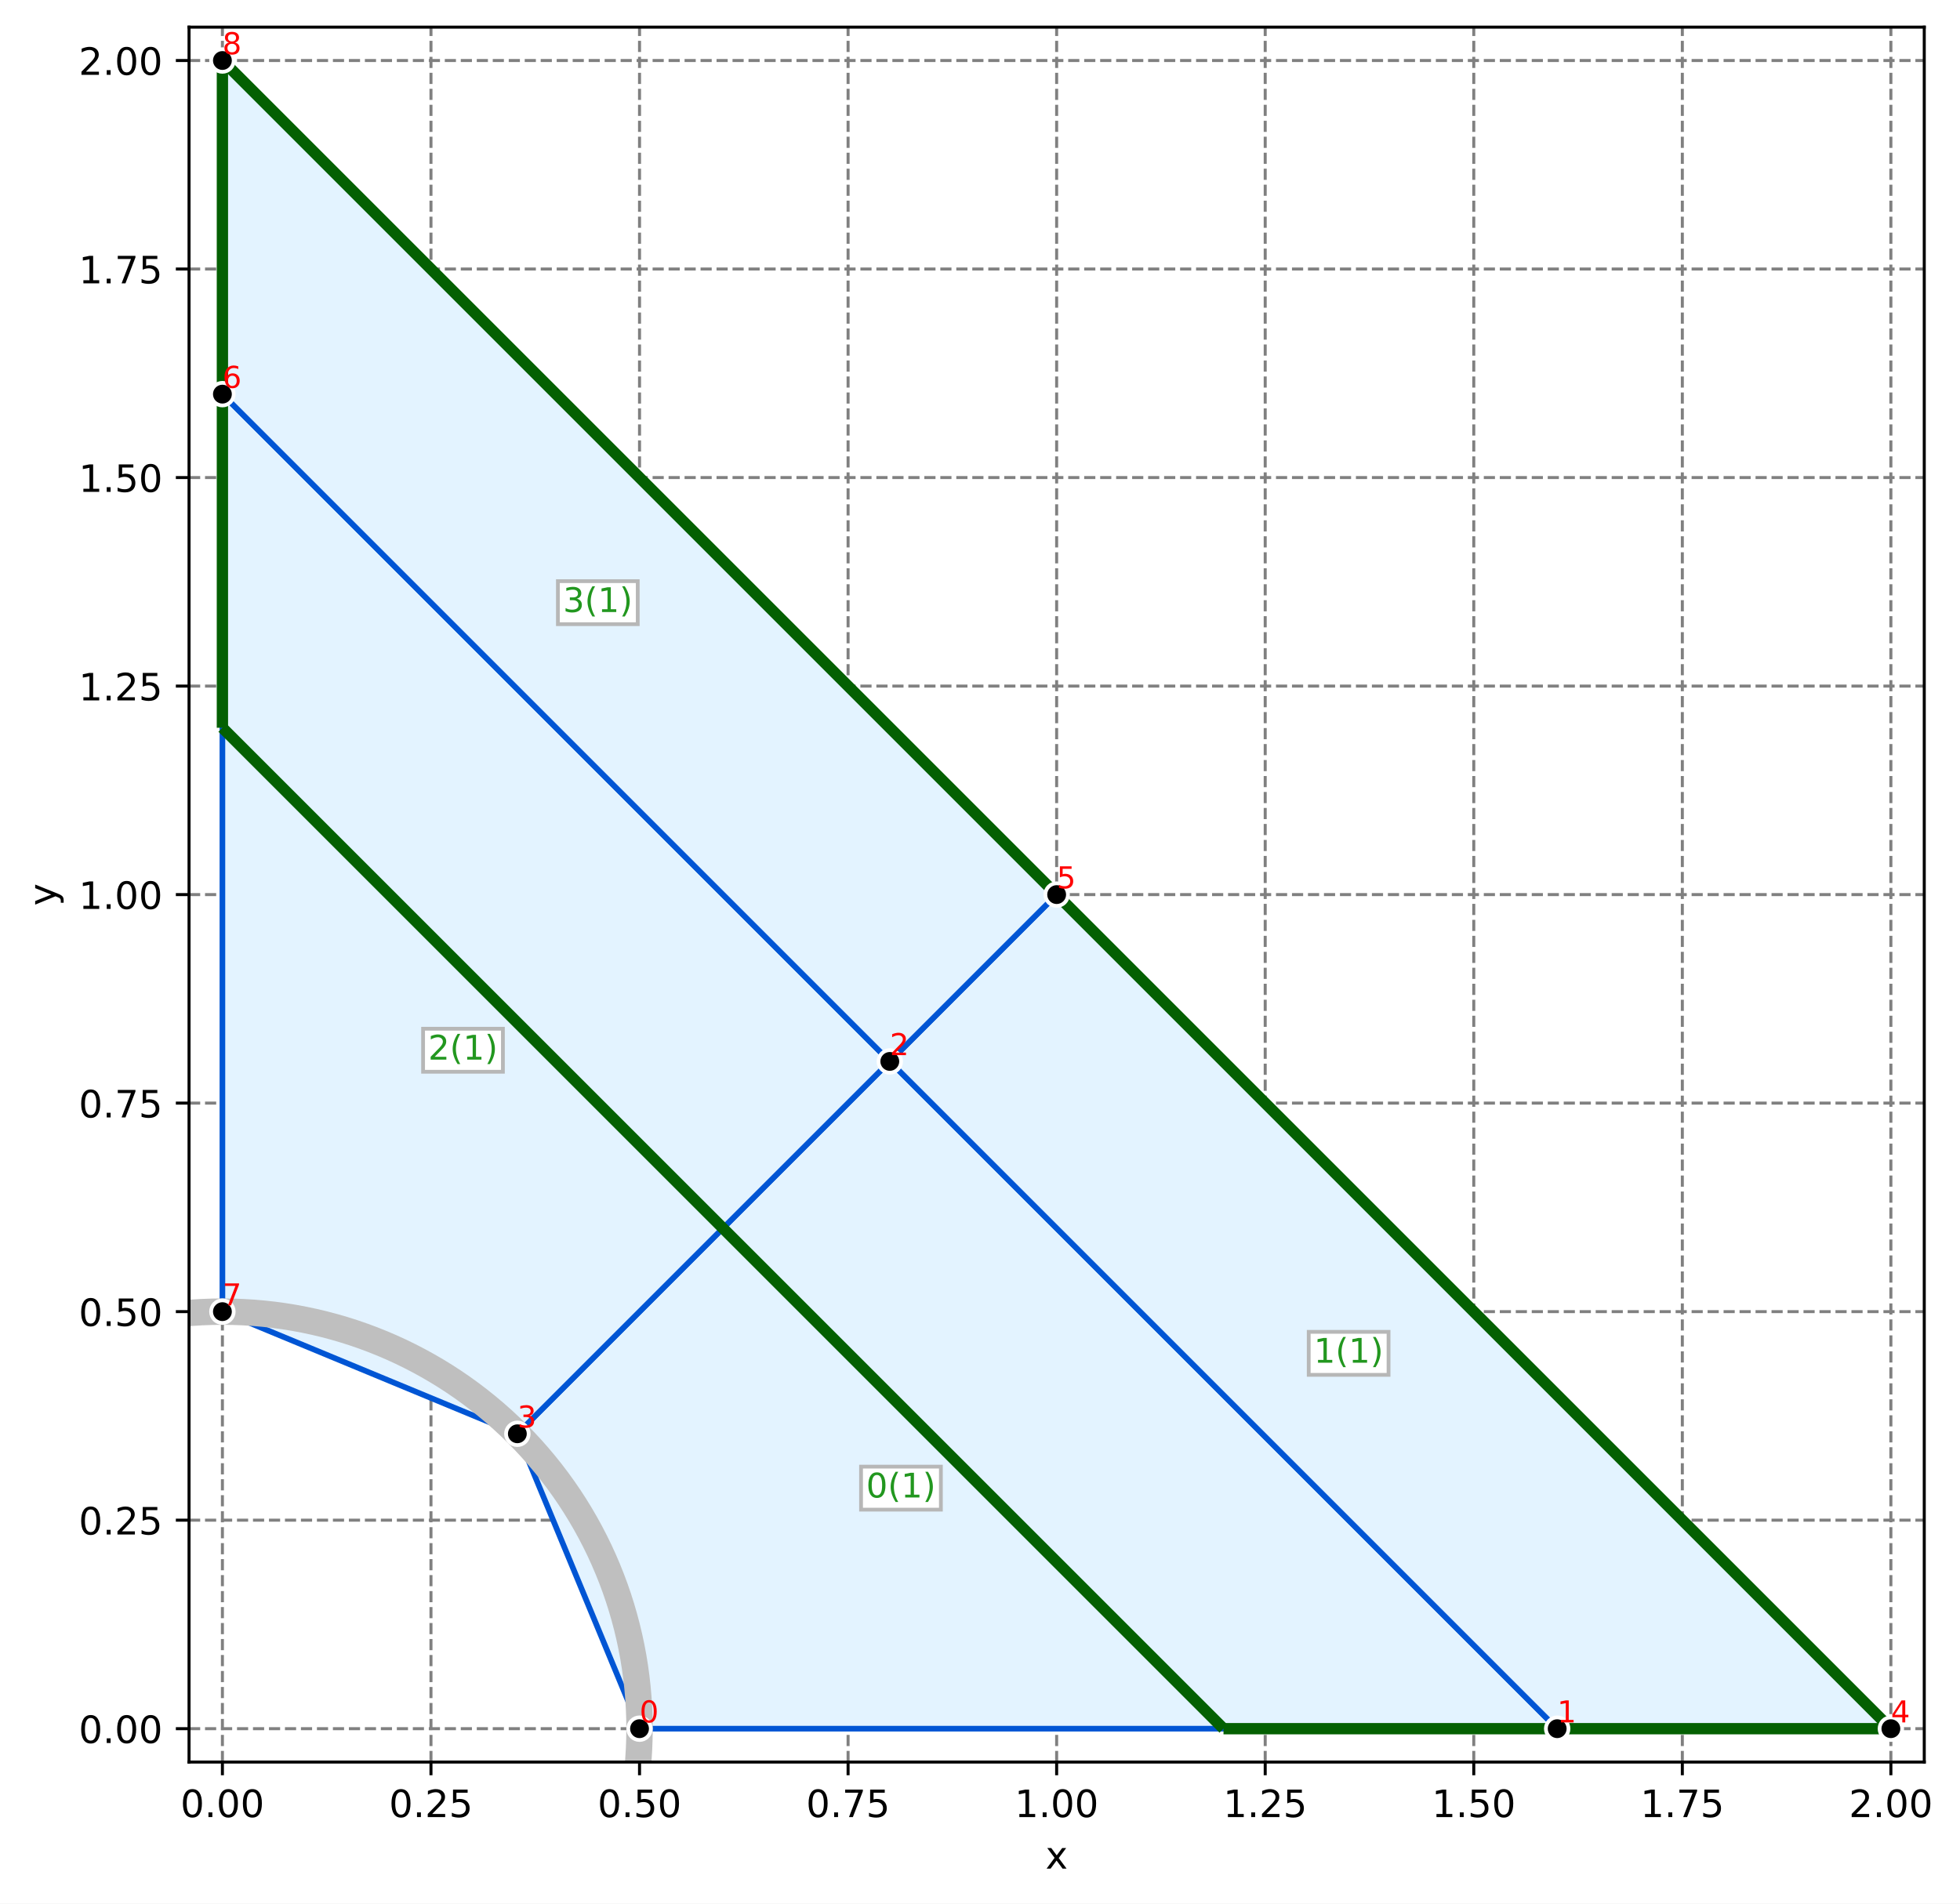
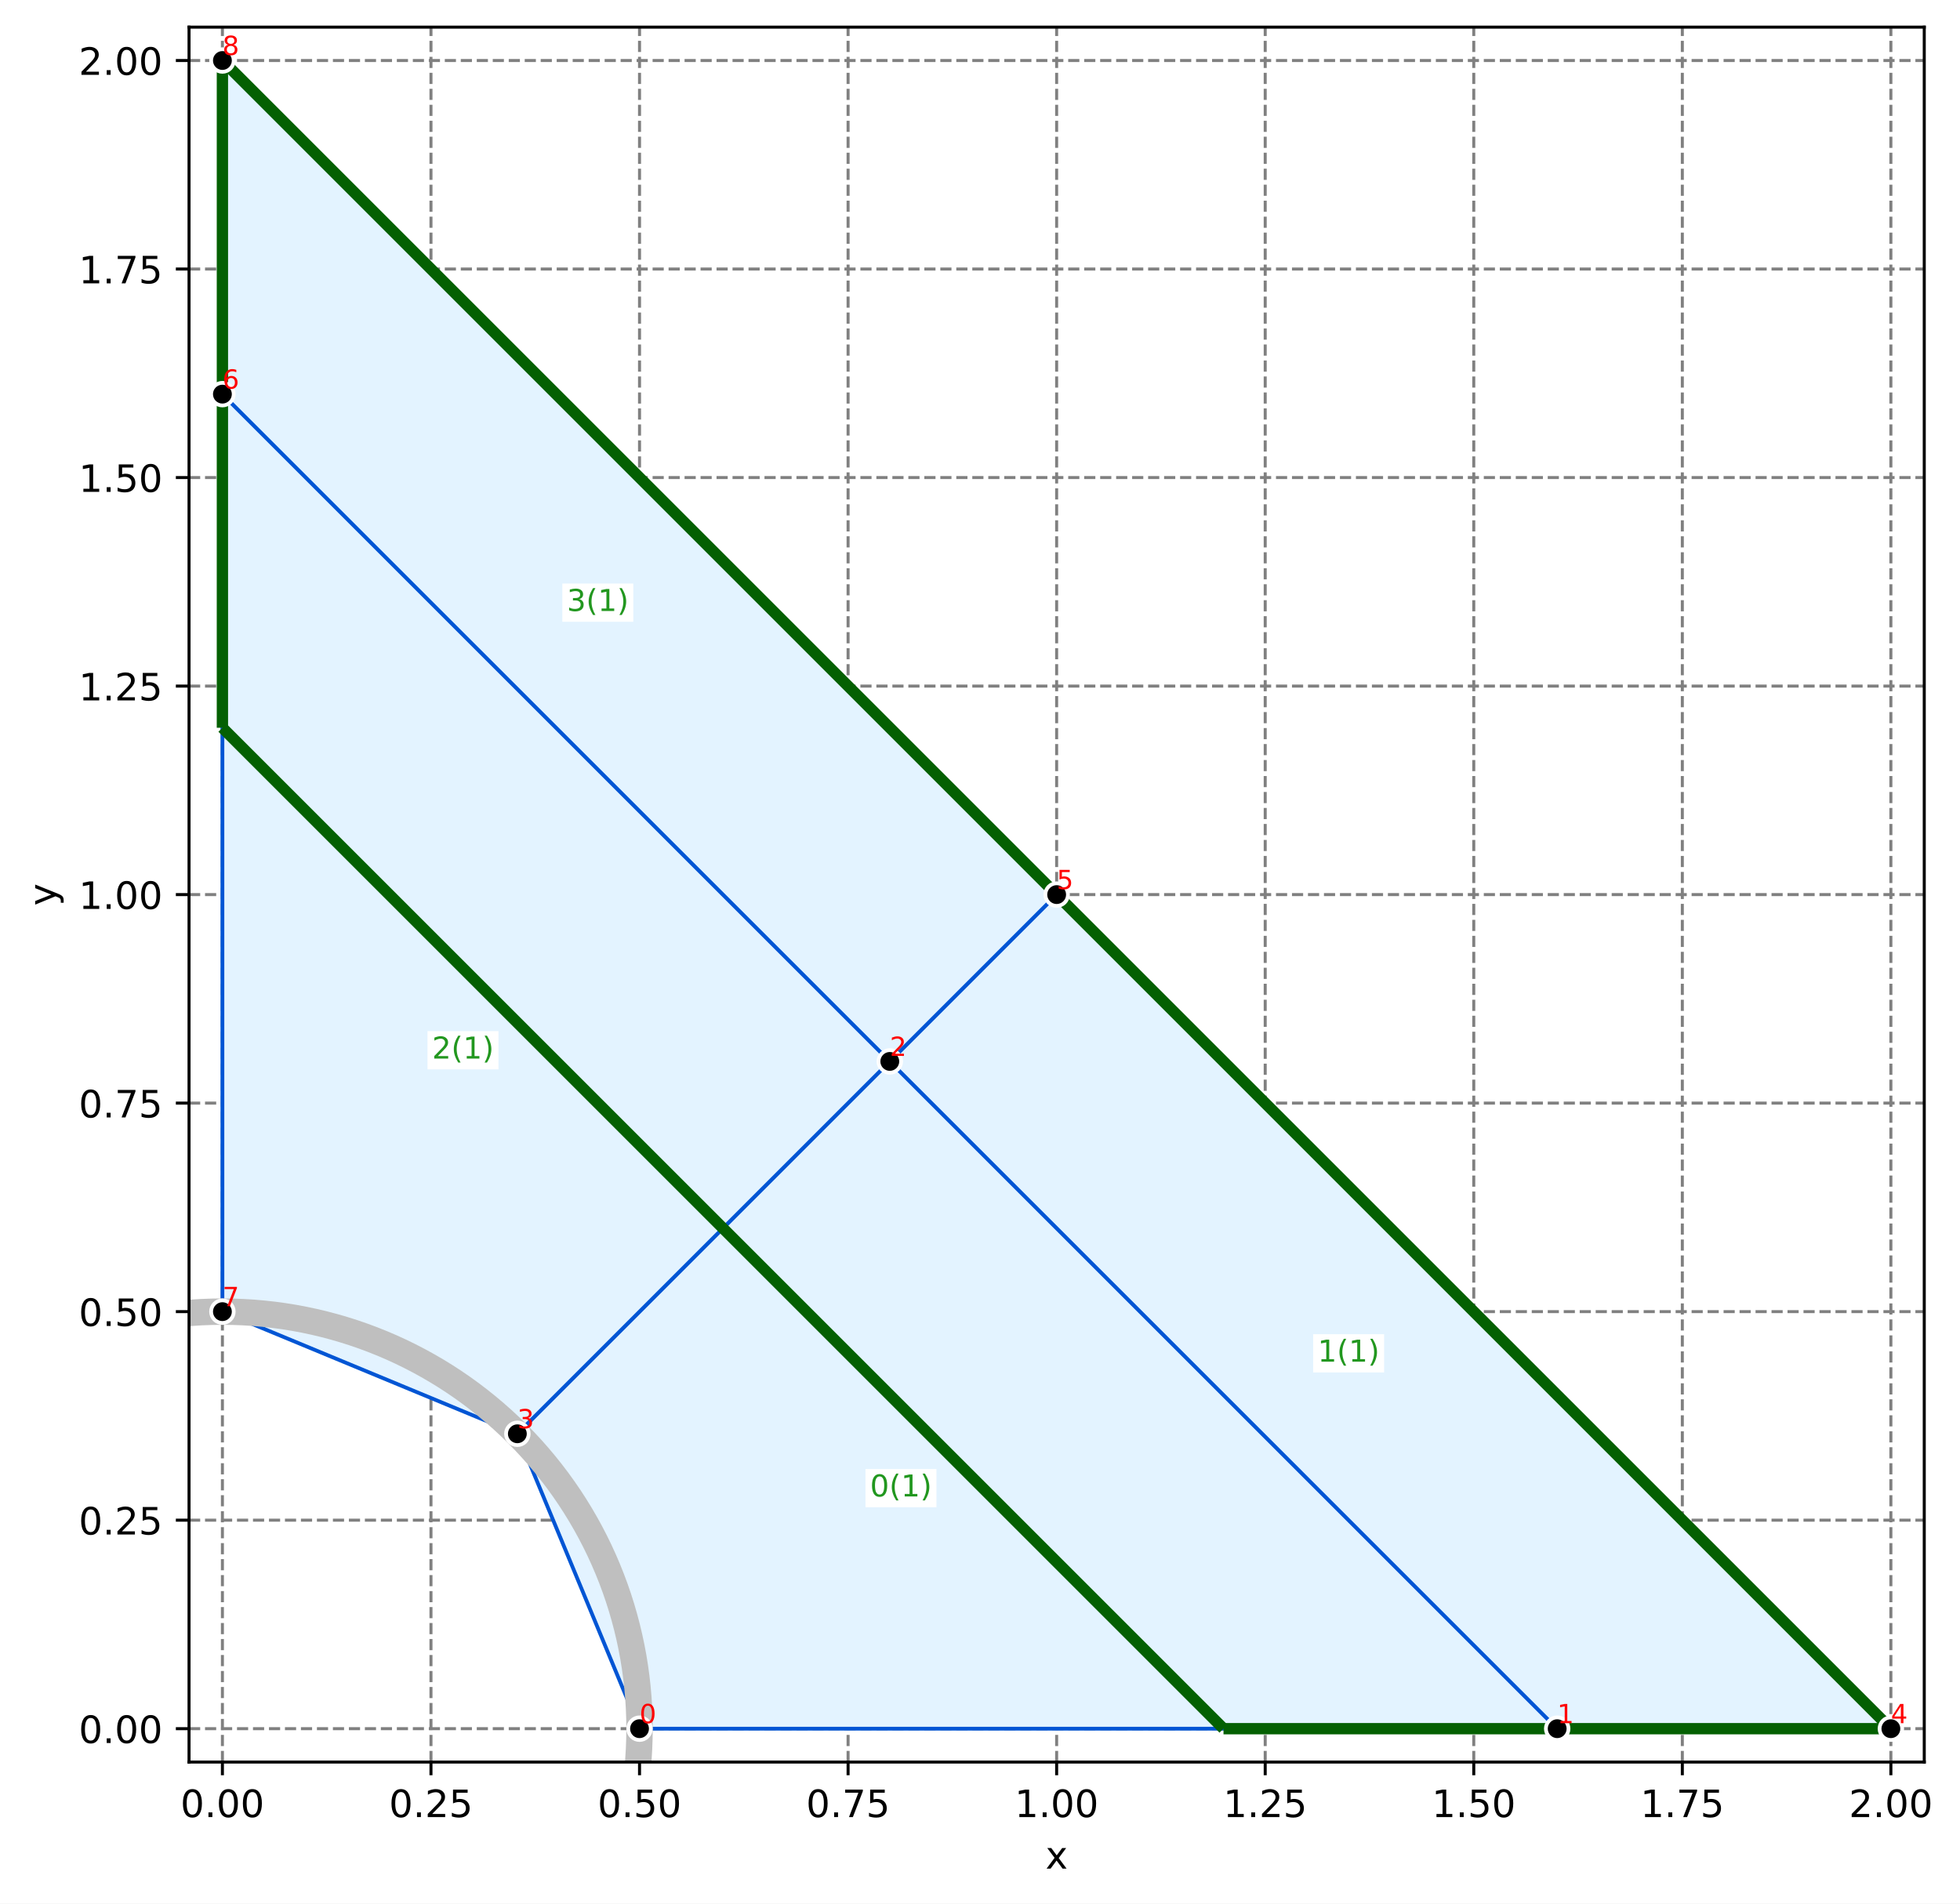
<svg xmlns="http://www.w3.org/2000/svg" xmlns:xlink="http://www.w3.org/1999/xlink" width="519.899pt" height="505.03pt" viewBox="0 0 519.899 505.03" version="1.1">
  <defs>
    <style type="text/css">*{stroke-linejoin: round; stroke-linecap: butt}</style>
  </defs>
  <g id="figure_1">
    <g id="patch_1">
      <path d="M 0 505.03  L 519.899 505.03  L 519.899 0  L 0 0  z " style="fill: #ffffff" />
    </g>
    <g id="axes_1">
      <g id="patch_2">
        <path d="M 50.144 467.474  L 510.418 467.474  L 510.418 7.2  L 50.144 7.2  z " style="fill: #ffffff" />
      </g>
      <g id="matplotlib.axis_1">
        <g id="xtick_1">
          <g id="line2d_1">
-             <path d="M 58.995 467.474  L 58.995 7.2  " clip-path="url(#p8675398460)" style="fill: none; stroke-dasharray: 2.96,1.28; stroke-dashoffset: 0; stroke: #808080; stroke-width: 0.8" />
+             <path d="M 58.995 467.474  L 58.995 7.2  " clip-path="url(#pafd94690e0)" style="fill: none; stroke-dasharray: 2.96,1.28; stroke-dashoffset: 0; stroke: #808080; stroke-width: 0.8" />
          </g>
          <g id="line2d_2">
            <defs>
-               <path id="ma8007a7fa7" d="M 0 0  L 0 3.5  " style="stroke: #000000; stroke-width: 0.8" />
+               <path id="m499b7b0773" d="M 0 0  L 0 3.5  " style="stroke: #000000; stroke-width: 0.8" />
            </defs>
            <g>
-               <use xlink:href="#ma8007a7fa7" x="58.995" y="467.474" style="stroke: #000000; stroke-width: 0.8" />
+               <use xlink:href="#m499b7b0773" x="58.995" y="467.474" style="stroke: #000000; stroke-width: 0.8" />
            </g>
          </g>
          <g id="text_1">
-             <g transform="translate(47.86236 482.0724)scale(0.1 -0.1)">
+             <g transform="translate(47.86236 482.0724) scale(0.1 -0.1)">
              <defs>
                <path id="DejaVuSans-30" d="M 2034 4250  Q 1547 4250 1301 3770  Q 1056 3291 1056 2328  Q 1056 1369 1301 889  Q 1547 409 2034 409  Q 2525 409 2770 889  Q 3016 1369 3016 2328  Q 3016 3291 2770 3770  Q 2525 4250 2034 4250  z M 2034 4750  Q 2819 4750 3233 4129  Q 3647 3509 3647 2328  Q 3647 1150 3233 529  Q 2819 -91 2034 -91  Q 1250 -91 836 529  Q 422 1150 422 2328  Q 422 3509 836 4129  Q 1250 4750 2034 4750  z " transform="scale(0.015625)" />
                <path id="DejaVuSans-2e" d="M 684 794  L 1344 794  L 1344 0  L 684 0  L 684 794  z " transform="scale(0.015625)" />
              </defs>
              <use xlink:href="#DejaVuSans-30" />
              <use xlink:href="#DejaVuSans-2e" x="63.623" />
              <use xlink:href="#DejaVuSans-30" x="95.41" />
              <use xlink:href="#DejaVuSans-30" x="159.033" />
            </g>
          </g>
        </g>
        <g id="xtick_2">
          <g id="line2d_3">
-             <path d="M 114.317 467.474  L 114.317 7.2  " clip-path="url(#p8675398460)" style="fill: none; stroke-dasharray: 2.96,1.28; stroke-dashoffset: 0; stroke: #808080; stroke-width: 0.8" />
+             <path d="M 114.317 467.474  L 114.317 7.2  " clip-path="url(#pafd94690e0)" style="fill: none; stroke-dasharray: 2.96,1.28; stroke-dashoffset: 0; stroke: #808080; stroke-width: 0.8" />
          </g>
          <g id="line2d_4">
            <g>
-               <use xlink:href="#ma8007a7fa7" x="114.317" y="467.474" style="stroke: #000000; stroke-width: 0.8" />
+               <use xlink:href="#m499b7b0773" x="114.317" y="467.474" style="stroke: #000000; stroke-width: 0.8" />
            </g>
          </g>
          <g id="text_2">
-             <g transform="translate(103.1838 482.0724)scale(0.1 -0.1)">
+             <g transform="translate(103.1838 482.0724) scale(0.1 -0.1)">
              <defs>
                <path id="DejaVuSans-32" d="M 1228 531  L 3431 531  L 3431 0  L 469 0  L 469 531  Q 828 903 1448 1529  Q 2069 2156 2228 2338  Q 2531 2678 2651 2914  Q 2772 3150 2772 3378  Q 2772 3750 2511 3984  Q 2250 4219 1831 4219  Q 1534 4219 1204 4116  Q 875 4013 500 3803  L 500 4441  Q 881 4594 1212 4672  Q 1544 4750 1819 4750  Q 2544 4750 2975 4387  Q 3406 4025 3406 3419  Q 3406 3131 3298 2873  Q 3191 2616 2906 2266  Q 2828 2175 2409 1742  Q 1991 1309 1228 531  z " transform="scale(0.015625)" />
                <path id="DejaVuSans-35" d="M 691 4666  L 3169 4666  L 3169 4134  L 1269 4134  L 1269 2991  Q 1406 3038 1543 3061  Q 1681 3084 1819 3084  Q 2600 3084 3056 2656  Q 3513 2228 3513 1497  Q 3513 744 3044 326  Q 2575 -91 1722 -91  Q 1428 -91 1123 -41  Q 819 9 494 109  L 494 744  Q 775 591 1075 516  Q 1375 441 1709 441  Q 2250 441 2565 725  Q 2881 1009 2881 1497  Q 2881 1984 2565 2268  Q 2250 2553 1709 2553  Q 1456 2553 1204 2497  Q 953 2441 691 2322  L 691 4666  z " transform="scale(0.015625)" />
              </defs>
              <use xlink:href="#DejaVuSans-30" />
              <use xlink:href="#DejaVuSans-2e" x="63.623" />
              <use xlink:href="#DejaVuSans-32" x="95.41" />
              <use xlink:href="#DejaVuSans-35" x="159.033" />
            </g>
          </g>
        </g>
        <g id="xtick_3">
          <g id="line2d_5">
-             <path d="M 169.638 467.474  L 169.638 7.2  " clip-path="url(#p8675398460)" style="fill: none; stroke-dasharray: 2.96,1.28; stroke-dashoffset: 0; stroke: #808080; stroke-width: 0.8" />
+             <path d="M 169.638 467.474  L 169.638 7.2  " clip-path="url(#pafd94690e0)" style="fill: none; stroke-dasharray: 2.96,1.28; stroke-dashoffset: 0; stroke: #808080; stroke-width: 0.8" />
          </g>
          <g id="line2d_6">
            <g>
-               <use xlink:href="#ma8007a7fa7" x="169.638" y="467.474" style="stroke: #000000; stroke-width: 0.8" />
+               <use xlink:href="#m499b7b0773" x="169.638" y="467.474" style="stroke: #000000; stroke-width: 0.8" />
            </g>
          </g>
          <g id="text_3">
-             <g transform="translate(158.5051 482.0724)scale(0.1 -0.1)">
+             <g transform="translate(158.5051 482.0724) scale(0.1 -0.1)">
              <use xlink:href="#DejaVuSans-30" />
              <use xlink:href="#DejaVuSans-2e" x="63.623" />
              <use xlink:href="#DejaVuSans-35" x="95.41" />
              <use xlink:href="#DejaVuSans-30" x="159.033" />
            </g>
          </g>
        </g>
        <g id="xtick_4">
          <g id="line2d_7">
-             <path d="M 224.959 467.474  L 224.959 7.2  " clip-path="url(#p8675398460)" style="fill: none; stroke-dasharray: 2.96,1.28; stroke-dashoffset: 0; stroke: #808080; stroke-width: 0.8" />
+             <path d="M 224.959 467.474  L 224.959 7.2  " clip-path="url(#pafd94690e0)" style="fill: none; stroke-dasharray: 2.96,1.28; stroke-dashoffset: 0; stroke: #808080; stroke-width: 0.8" />
          </g>
          <g id="line2d_8">
            <g>
-               <use xlink:href="#ma8007a7fa7" x="224.959" y="467.474" style="stroke: #000000; stroke-width: 0.8" />
+               <use xlink:href="#m499b7b0773" x="224.959" y="467.474" style="stroke: #000000; stroke-width: 0.8" />
            </g>
          </g>
          <g id="text_4">
-             <g transform="translate(213.8265 482.0724)scale(0.1 -0.1)">
+             <g transform="translate(213.8265 482.0724) scale(0.1 -0.1)">
              <defs>
                <path id="DejaVuSans-37" d="M 525 4666  L 3525 4666  L 3525 4397  L 1831 0  L 1172 0  L 2766 4134  L 525 4134  L 525 4666  z " transform="scale(0.015625)" />
              </defs>
              <use xlink:href="#DejaVuSans-30" />
              <use xlink:href="#DejaVuSans-2e" x="63.623" />
              <use xlink:href="#DejaVuSans-37" x="95.41" />
              <use xlink:href="#DejaVuSans-35" x="159.033" />
            </g>
          </g>
        </g>
        <g id="xtick_5">
          <g id="line2d_9">
-             <path d="M 280.281 467.474  L 280.281 7.2  " clip-path="url(#p8675398460)" style="fill: none; stroke-dasharray: 2.96,1.28; stroke-dashoffset: 0; stroke: #808080; stroke-width: 0.8" />
+             <path d="M 280.281 467.474  L 280.281 7.2  " clip-path="url(#pafd94690e0)" style="fill: none; stroke-dasharray: 2.96,1.28; stroke-dashoffset: 0; stroke: #808080; stroke-width: 0.8" />
          </g>
          <g id="line2d_10">
            <g>
-               <use xlink:href="#ma8007a7fa7" x="280.281" y="467.474" style="stroke: #000000; stroke-width: 0.8" />
+               <use xlink:href="#m499b7b0773" x="280.281" y="467.474" style="stroke: #000000; stroke-width: 0.8" />
            </g>
          </g>
          <g id="text_5">
-             <g transform="translate(269.1479 482.0724)scale(0.1 -0.1)">
+             <g transform="translate(269.1479 482.0724) scale(0.1 -0.1)">
              <defs>
                <path id="DejaVuSans-31" d="M 794 531  L 1825 531  L 1825 4091  L 703 3866  L 703 4441  L 1819 4666  L 2450 4666  L 2450 531  L 3481 531  L 3481 0  L 794 0  L 794 531  z " transform="scale(0.015625)" />
              </defs>
              <use xlink:href="#DejaVuSans-31" />
              <use xlink:href="#DejaVuSans-2e" x="63.623" />
              <use xlink:href="#DejaVuSans-30" x="95.41" />
              <use xlink:href="#DejaVuSans-30" x="159.033" />
            </g>
          </g>
        </g>
        <g id="xtick_6">
          <g id="line2d_11">
-             <path d="M 335.602 467.474  L 335.602 7.2  " clip-path="url(#p8675398460)" style="fill: none; stroke-dasharray: 2.96,1.28; stroke-dashoffset: 0; stroke: #808080; stroke-width: 0.8" />
+             <path d="M 335.602 467.474  L 335.602 7.2  " clip-path="url(#pafd94690e0)" style="fill: none; stroke-dasharray: 2.96,1.28; stroke-dashoffset: 0; stroke: #808080; stroke-width: 0.8" />
          </g>
          <g id="line2d_12">
            <g>
-               <use xlink:href="#ma8007a7fa7" x="335.602" y="467.474" style="stroke: #000000; stroke-width: 0.8" />
+               <use xlink:href="#m499b7b0773" x="335.602" y="467.474" style="stroke: #000000; stroke-width: 0.8" />
            </g>
          </g>
          <g id="text_6">
-             <g transform="translate(324.4693 482.0724)scale(0.1 -0.1)">
+             <g transform="translate(324.4693 482.0724) scale(0.1 -0.1)">
              <use xlink:href="#DejaVuSans-31" />
              <use xlink:href="#DejaVuSans-2e" x="63.623" />
              <use xlink:href="#DejaVuSans-32" x="95.41" />
              <use xlink:href="#DejaVuSans-35" x="159.033" />
            </g>
          </g>
        </g>
        <g id="xtick_7">
          <g id="line2d_13">
-             <path d="M 390.924 467.474  L 390.924 7.2  " clip-path="url(#p8675398460)" style="fill: none; stroke-dasharray: 2.96,1.28; stroke-dashoffset: 0; stroke: #808080; stroke-width: 0.8" />
+             <path d="M 390.924 467.474  L 390.924 7.2  " clip-path="url(#pafd94690e0)" style="fill: none; stroke-dasharray: 2.96,1.28; stroke-dashoffset: 0; stroke: #808080; stroke-width: 0.8" />
          </g>
          <g id="line2d_14">
            <g>
-               <use xlink:href="#ma8007a7fa7" x="390.924" y="467.474" style="stroke: #000000; stroke-width: 0.8" />
+               <use xlink:href="#m499b7b0773" x="390.924" y="467.474" style="stroke: #000000; stroke-width: 0.8" />
            </g>
          </g>
          <g id="text_7">
-             <g transform="translate(379.7907 482.0724)scale(0.1 -0.1)">
+             <g transform="translate(379.7907 482.0724) scale(0.1 -0.1)">
              <use xlink:href="#DejaVuSans-31" />
              <use xlink:href="#DejaVuSans-2e" x="63.623" />
              <use xlink:href="#DejaVuSans-35" x="95.41" />
              <use xlink:href="#DejaVuSans-30" x="159.033" />
            </g>
          </g>
        </g>
        <g id="xtick_8">
          <g id="line2d_15">
-             <path d="M 446.245 467.474  L 446.245 7.2  " clip-path="url(#p8675398460)" style="fill: none; stroke-dasharray: 2.96,1.28; stroke-dashoffset: 0; stroke: #808080; stroke-width: 0.8" />
+             <path d="M 446.245 467.474  L 446.245 7.2  " clip-path="url(#pafd94690e0)" style="fill: none; stroke-dasharray: 2.96,1.28; stroke-dashoffset: 0; stroke: #808080; stroke-width: 0.8" />
          </g>
          <g id="line2d_16">
            <g>
-               <use xlink:href="#ma8007a7fa7" x="446.245" y="467.474" style="stroke: #000000; stroke-width: 0.8" />
+               <use xlink:href="#m499b7b0773" x="446.245" y="467.474" style="stroke: #000000; stroke-width: 0.8" />
            </g>
          </g>
          <g id="text_8">
-             <g transform="translate(435.1121 482.0724)scale(0.1 -0.1)">
+             <g transform="translate(435.1121 482.0724) scale(0.1 -0.1)">
              <use xlink:href="#DejaVuSans-31" />
              <use xlink:href="#DejaVuSans-2e" x="63.623" />
              <use xlink:href="#DejaVuSans-37" x="95.41" />
              <use xlink:href="#DejaVuSans-35" x="159.033" />
            </g>
          </g>
        </g>
        <g id="xtick_9">
          <g id="line2d_17">
-             <path d="M 501.566 467.474  L 501.566 7.2  " clip-path="url(#p8675398460)" style="fill: none; stroke-dasharray: 2.96,1.28; stroke-dashoffset: 0; stroke: #808080; stroke-width: 0.8" />
+             <path d="M 501.566 467.474  L 501.566 7.2  " clip-path="url(#pafd94690e0)" style="fill: none; stroke-dasharray: 2.96,1.28; stroke-dashoffset: 0; stroke: #808080; stroke-width: 0.8" />
          </g>
          <g id="line2d_18">
            <g>
-               <use xlink:href="#ma8007a7fa7" x="501.566" y="467.474" style="stroke: #000000; stroke-width: 0.8" />
+               <use xlink:href="#m499b7b0773" x="501.566" y="467.474" style="stroke: #000000; stroke-width: 0.8" />
            </g>
          </g>
          <g id="text_9">
-             <g transform="translate(490.4335 482.0724)scale(0.1 -0.1)">
+             <g transform="translate(490.4335 482.0724) scale(0.1 -0.1)">
              <use xlink:href="#DejaVuSans-32" />
              <use xlink:href="#DejaVuSans-2e" x="63.623" />
              <use xlink:href="#DejaVuSans-30" x="95.41" />
              <use xlink:href="#DejaVuSans-30" x="159.033" />
            </g>
          </g>
        </g>
        <g id="text_10">
-           <g transform="translate(277.3214 495.7505)scale(0.1 -0.1)">
+           <g transform="translate(277.3214 495.7505) scale(0.1 -0.1)">
            <defs>
              <path id="DejaVuSans-78" d="M 3513 3500  L 2247 1797  L 3578 0  L 2900 0  L 1881 1375  L 863 0  L 184 0  L 1544 1831  L 300 3500  L 978 3500  L 1906 2253  L 2834 3500  L 3513 3500  z " transform="scale(0.015625)" />
            </defs>
            <use xlink:href="#DejaVuSans-78" />
          </g>
        </g>
      </g>
      <g id="matplotlib.axis_2">
        <g id="ytick_1">
          <g id="line2d_19">
-             <path d="M 50.144 458.623  L 510.418 458.623  " clip-path="url(#p8675398460)" style="fill: none; stroke-dasharray: 2.96,1.28; stroke-dashoffset: 0; stroke: #808080; stroke-width: 0.8" />
+             <path d="M 50.144 458.623  L 510.418 458.623  " clip-path="url(#pafd94690e0)" style="fill: none; stroke-dasharray: 2.96,1.28; stroke-dashoffset: 0; stroke: #808080; stroke-width: 0.8" />
          </g>
          <g id="line2d_20">
            <defs>
-               <path id="m6c3ef6c41e" d="M 0 0  L -3.5 0  " style="stroke: #000000; stroke-width: 0.8" />
+               <path id="mfa7ff2a5e0" d="M 0 0  L -3.5 0  " style="stroke: #000000; stroke-width: 0.8" />
            </defs>
            <g>
-               <use xlink:href="#m6c3ef6c41e" x="50.144" y="458.623" style="stroke: #000000; stroke-width: 0.8" />
+               <use xlink:href="#mfa7ff2a5e0" x="50.144" y="458.623" style="stroke: #000000; stroke-width: 0.8" />
            </g>
          </g>
          <g id="text_11">
-             <g transform="translate(20.87813 462.4218)scale(0.1 -0.1)">
+             <g transform="translate(20.87813 462.4218) scale(0.1 -0.1)">
              <use xlink:href="#DejaVuSans-30" />
              <use xlink:href="#DejaVuSans-2e" x="63.623" />
              <use xlink:href="#DejaVuSans-30" x="95.41" />
              <use xlink:href="#DejaVuSans-30" x="159.033" />
            </g>
          </g>
        </g>
        <g id="ytick_2">
          <g id="line2d_21">
-             <path d="M 50.144 403.301  L 510.418 403.301  " clip-path="url(#p8675398460)" style="fill: none; stroke-dasharray: 2.96,1.28; stroke-dashoffset: 0; stroke: #808080; stroke-width: 0.8" />
+             <path d="M 50.144 403.301  L 510.418 403.301  " clip-path="url(#pafd94690e0)" style="fill: none; stroke-dasharray: 2.96,1.28; stroke-dashoffset: 0; stroke: #808080; stroke-width: 0.8" />
          </g>
          <g id="line2d_22">
            <g>
-               <use xlink:href="#m6c3ef6c41e" x="50.144" y="403.301" style="stroke: #000000; stroke-width: 0.8" />
+               <use xlink:href="#mfa7ff2a5e0" x="50.144" y="403.301" style="stroke: #000000; stroke-width: 0.8" />
            </g>
          </g>
          <g id="text_12">
-             <g transform="translate(20.87813 407.1004)scale(0.1 -0.1)">
+             <g transform="translate(20.87813 407.1004) scale(0.1 -0.1)">
              <use xlink:href="#DejaVuSans-30" />
              <use xlink:href="#DejaVuSans-2e" x="63.623" />
              <use xlink:href="#DejaVuSans-32" x="95.41" />
              <use xlink:href="#DejaVuSans-35" x="159.033" />
            </g>
          </g>
        </g>
        <g id="ytick_3">
          <g id="line2d_23">
-             <path d="M 50.144 347.98  L 510.418 347.98  " clip-path="url(#p8675398460)" style="fill: none; stroke-dasharray: 2.96,1.28; stroke-dashoffset: 0; stroke: #808080; stroke-width: 0.8" />
+             <path d="M 50.144 347.98  L 510.418 347.98  " clip-path="url(#pafd94690e0)" style="fill: none; stroke-dasharray: 2.96,1.28; stroke-dashoffset: 0; stroke: #808080; stroke-width: 0.8" />
          </g>
          <g id="line2d_24">
            <g>
-               <use xlink:href="#m6c3ef6c41e" x="50.144" y="347.98" style="stroke: #000000; stroke-width: 0.8" />
+               <use xlink:href="#mfa7ff2a5e0" x="50.144" y="347.98" style="stroke: #000000; stroke-width: 0.8" />
            </g>
          </g>
          <g id="text_13">
-             <g transform="translate(20.87813 351.779)scale(0.1 -0.1)">
+             <g transform="translate(20.87813 351.779) scale(0.1 -0.1)">
              <use xlink:href="#DejaVuSans-30" />
              <use xlink:href="#DejaVuSans-2e" x="63.623" />
              <use xlink:href="#DejaVuSans-35" x="95.41" />
              <use xlink:href="#DejaVuSans-30" x="159.033" />
            </g>
          </g>
        </g>
        <g id="ytick_4">
          <g id="line2d_25">
-             <path d="M 50.144 292.658  L 510.418 292.658  " clip-path="url(#p8675398460)" style="fill: none; stroke-dasharray: 2.96,1.28; stroke-dashoffset: 0; stroke: #808080; stroke-width: 0.8" />
+             <path d="M 50.144 292.658  L 510.418 292.658  " clip-path="url(#pafd94690e0)" style="fill: none; stroke-dasharray: 2.96,1.28; stroke-dashoffset: 0; stroke: #808080; stroke-width: 0.8" />
          </g>
          <g id="line2d_26">
            <g>
-               <use xlink:href="#m6c3ef6c41e" x="50.144" y="292.658" style="stroke: #000000; stroke-width: 0.8" />
+               <use xlink:href="#mfa7ff2a5e0" x="50.144" y="292.658" style="stroke: #000000; stroke-width: 0.8" />
            </g>
          </g>
          <g id="text_14">
-             <g transform="translate(20.87813 296.4576)scale(0.1 -0.1)">
+             <g transform="translate(20.87813 296.4576) scale(0.1 -0.1)">
              <use xlink:href="#DejaVuSans-30" />
              <use xlink:href="#DejaVuSans-2e" x="63.623" />
              <use xlink:href="#DejaVuSans-37" x="95.41" />
              <use xlink:href="#DejaVuSans-35" x="159.033" />
            </g>
          </g>
        </g>
        <g id="ytick_5">
          <g id="line2d_27">
-             <path d="M 50.144 237.337  L 510.418 237.337  " clip-path="url(#p8675398460)" style="fill: none; stroke-dasharray: 2.96,1.28; stroke-dashoffset: 0; stroke: #808080; stroke-width: 0.8" />
+             <path d="M 50.144 237.337  L 510.418 237.337  " clip-path="url(#pafd94690e0)" style="fill: none; stroke-dasharray: 2.96,1.28; stroke-dashoffset: 0; stroke: #808080; stroke-width: 0.8" />
          </g>
          <g id="line2d_28">
            <g>
-               <use xlink:href="#m6c3ef6c41e" x="50.144" y="237.337" style="stroke: #000000; stroke-width: 0.8" />
+               <use xlink:href="#mfa7ff2a5e0" x="50.144" y="237.337" style="stroke: #000000; stroke-width: 0.8" />
            </g>
          </g>
          <g id="text_15">
-             <g transform="translate(20.87813 241.1362)scale(0.1 -0.1)">
+             <g transform="translate(20.87813 241.1362) scale(0.1 -0.1)">
              <use xlink:href="#DejaVuSans-31" />
              <use xlink:href="#DejaVuSans-2e" x="63.623" />
              <use xlink:href="#DejaVuSans-30" x="95.41" />
              <use xlink:href="#DejaVuSans-30" x="159.033" />
            </g>
          </g>
        </g>
        <g id="ytick_6">
          <g id="line2d_29">
-             <path d="M 50.144 182.016  L 510.418 182.016  " clip-path="url(#p8675398460)" style="fill: none; stroke-dasharray: 2.96,1.28; stroke-dashoffset: 0; stroke: #808080; stroke-width: 0.8" />
+             <path d="M 50.144 182.016  L 510.418 182.016  " clip-path="url(#pafd94690e0)" style="fill: none; stroke-dasharray: 2.96,1.28; stroke-dashoffset: 0; stroke: #808080; stroke-width: 0.8" />
          </g>
          <g id="line2d_30">
            <g>
-               <use xlink:href="#m6c3ef6c41e" x="50.144" y="182.016" style="stroke: #000000; stroke-width: 0.8" />
+               <use xlink:href="#mfa7ff2a5e0" x="50.144" y="182.016" style="stroke: #000000; stroke-width: 0.8" />
            </g>
          </g>
          <g id="text_16">
-             <g transform="translate(20.87813 185.8148)scale(0.1 -0.1)">
+             <g transform="translate(20.87813 185.8148) scale(0.1 -0.1)">
              <use xlink:href="#DejaVuSans-31" />
              <use xlink:href="#DejaVuSans-2e" x="63.623" />
              <use xlink:href="#DejaVuSans-32" x="95.41" />
              <use xlink:href="#DejaVuSans-35" x="159.033" />
            </g>
          </g>
        </g>
        <g id="ytick_7">
          <g id="line2d_31">
-             <path d="M 50.144 126.694  L 510.418 126.694  " clip-path="url(#p8675398460)" style="fill: none; stroke-dasharray: 2.96,1.28; stroke-dashoffset: 0; stroke: #808080; stroke-width: 0.8" />
+             <path d="M 50.144 126.694  L 510.418 126.694  " clip-path="url(#pafd94690e0)" style="fill: none; stroke-dasharray: 2.96,1.28; stroke-dashoffset: 0; stroke: #808080; stroke-width: 0.8" />
          </g>
          <g id="line2d_32">
            <g>
-               <use xlink:href="#m6c3ef6c41e" x="50.144" y="126.694" style="stroke: #000000; stroke-width: 0.8" />
+               <use xlink:href="#mfa7ff2a5e0" x="50.144" y="126.694" style="stroke: #000000; stroke-width: 0.8" />
            </g>
          </g>
          <g id="text_17">
-             <g transform="translate(20.87813 130.4934)scale(0.1 -0.1)">
+             <g transform="translate(20.87813 130.4934) scale(0.1 -0.1)">
              <use xlink:href="#DejaVuSans-31" />
              <use xlink:href="#DejaVuSans-2e" x="63.623" />
              <use xlink:href="#DejaVuSans-35" x="95.41" />
              <use xlink:href="#DejaVuSans-30" x="159.033" />
            </g>
          </g>
        </g>
        <g id="ytick_8">
          <g id="line2d_33">
-             <path d="M 50.144 71.373  L 510.418 71.373  " clip-path="url(#p8675398460)" style="fill: none; stroke-dasharray: 2.96,1.28; stroke-dashoffset: 0; stroke: #808080; stroke-width: 0.8" />
+             <path d="M 50.144 71.373  L 510.418 71.373  " clip-path="url(#pafd94690e0)" style="fill: none; stroke-dasharray: 2.96,1.28; stroke-dashoffset: 0; stroke: #808080; stroke-width: 0.8" />
          </g>
          <g id="line2d_34">
            <g>
-               <use xlink:href="#m6c3ef6c41e" x="50.144" y="71.373" style="stroke: #000000; stroke-width: 0.8" />
+               <use xlink:href="#mfa7ff2a5e0" x="50.144" y="71.373" style="stroke: #000000; stroke-width: 0.8" />
            </g>
          </g>
          <g id="text_18">
-             <g transform="translate(20.87813 75.17203)scale(0.1 -0.1)">
+             <g transform="translate(20.87813 75.17203) scale(0.1 -0.1)">
              <use xlink:href="#DejaVuSans-31" />
              <use xlink:href="#DejaVuSans-2e" x="63.623" />
              <use xlink:href="#DejaVuSans-37" x="95.41" />
              <use xlink:href="#DejaVuSans-35" x="159.033" />
            </g>
          </g>
        </g>
        <g id="ytick_9">
          <g id="line2d_35">
-             <path d="M 50.144 16.051  L 510.418 16.051  " clip-path="url(#p8675398460)" style="fill: none; stroke-dasharray: 2.96,1.28; stroke-dashoffset: 0; stroke: #808080; stroke-width: 0.8" />
+             <path d="M 50.144 16.051  L 510.418 16.051  " clip-path="url(#pafd94690e0)" style="fill: none; stroke-dasharray: 2.96,1.28; stroke-dashoffset: 0; stroke: #808080; stroke-width: 0.8" />
          </g>
          <g id="line2d_36">
            <g>
-               <use xlink:href="#m6c3ef6c41e" x="50.144" y="16.051" style="stroke: #000000; stroke-width: 0.8" />
+               <use xlink:href="#mfa7ff2a5e0" x="50.144" y="16.051" style="stroke: #000000; stroke-width: 0.8" />
            </g>
          </g>
          <g id="text_19">
-             <g transform="translate(20.87813 19.85064)scale(0.1 -0.1)">
+             <g transform="translate(20.87813 19.85064) scale(0.1 -0.1)">
              <use xlink:href="#DejaVuSans-32" />
              <use xlink:href="#DejaVuSans-2e" x="63.623" />
              <use xlink:href="#DejaVuSans-30" x="95.41" />
              <use xlink:href="#DejaVuSans-30" x="159.033" />
            </g>
          </g>
        </g>
        <g id="text_20">
-           <g transform="translate(14.79844 240.2964)rotate(-90)scale(0.1 -0.1)">
+           <g transform="translate(14.79844 240.2964) rotate(-90) scale(0.1 -0.1)">
            <defs>
              <path id="DejaVuSans-79" d="M 2059 -325  Q 1816 -950 1584 -1140  Q 1353 -1331 966 -1331  L 506 -1331  L 506 -850  L 844 -850  Q 1081 -850 1212 -737  Q 1344 -625 1503 -206  L 1606 56  L 191 3500  L 800 3500  L 1894 763  L 2988 3500  L 3597 3500  L 2059 -325  z " transform="scale(0.015625)" />
            </defs>
            <use xlink:href="#DejaVuSans-79" />
          </g>
        </g>
      </g>
      <g id="patch_3">
-         <path d="M 169.638 458.623  L 413.052 458.623  L 236.024 281.594  L 137.231 380.386  L 169.638 458.623  " style="fill: #e3f3ff; stroke: #0055d4; stroke-width: 1.5; stroke-linejoin: miter" />
+         <path d="M 169.638 458.623  L 413.052 458.623  L 236.024 281.594  L 137.231 380.386  L 169.638 458.623  " style="fill: #e3f3ff; stroke: #0055d4; stroke-linejoin: miter" />
      </g>
      <g id="patch_4">
-         <path d="M 413.052 458.623  L 501.566 458.623  L 280.281 237.337  L 236.024 281.594  L 413.052 458.623  " style="fill: #e3f3ff; stroke: #0055d4; stroke-width: 1.5; stroke-linejoin: miter" />
+         <path d="M 413.052 458.623  L 501.566 458.623  L 280.281 237.337  L 236.024 281.594  L 413.052 458.623  " style="fill: #e3f3ff; stroke: #0055d4; stroke-linejoin: miter" />
      </g>
      <g id="patch_5">
-         <path d="M 137.231 380.386  L 236.024 281.594  L 58.995 104.566  L 58.995 347.98  L 137.231 380.386  " style="fill: #e3f3ff; stroke: #0055d4; stroke-width: 1.5; stroke-linejoin: miter" />
+         <path d="M 137.231 380.386  L 236.024 281.594  L 58.995 104.566  L 58.995 347.98  L 137.231 380.386  " style="fill: #e3f3ff; stroke: #0055d4; stroke-linejoin: miter" />
      </g>
      <g id="patch_6">
-         <path d="M 236.024 281.594  L 280.281 237.337  L 58.995 16.051  L 58.995 104.566  L 236.024 281.594  " style="fill: #e3f3ff; stroke: #0055d4; stroke-width: 1.5; stroke-linejoin: miter" />
+         <path d="M 236.024 281.594  L 280.281 237.337  L 58.995 16.051  L 58.995 104.566  L 236.024 281.594  " style="fill: #e3f3ff; stroke: #0055d4; stroke-linejoin: miter" />
      </g>
      <g id="patch_7">
-         <path d="M 58.995 569.265  C 88.338 569.265 116.483 557.607 137.231 536.859  C 157.98 516.11 169.638 487.965 169.638 458.623  C 169.638 429.28 157.98 401.135 137.231 380.386  C 116.483 359.638 88.338 347.98 58.995 347.98  C 29.652 347.98 1.507 359.638 -19.241 380.386  C -39.99 401.135 -51.648 429.28 -51.648 458.623  C -51.648 487.965 -39.99 516.11 -19.241 536.859  C 1.507 557.607 29.652 569.265 58.995 569.265  " clip-path="url(#p8675398460)" style="fill: none; stroke: #bfbfbf; stroke-width: 7; stroke-linejoin: miter" />
+         <path d="M 58.995 569.265  C 88.338 569.265 116.483 557.607 137.231 536.859  C 157.98 516.11 169.638 487.965 169.638 458.623  C 169.638 429.28 157.98 401.135 137.231 380.386  C 116.483 359.638 88.338 347.98 58.995 347.98  C 29.652 347.98 1.507 359.638 -19.241 380.386  C -39.99 401.135 -51.648 429.28 -51.648 458.623  C -51.648 487.965 -39.99 516.11 -19.241 536.859  C 1.507 557.607 29.652 569.265 58.995 569.265  " clip-path="url(#pafd94690e0)" style="fill: none; stroke: #bfbfbf; stroke-width: 7; stroke-linejoin: miter" />
      </g>
      <g id="patch_8">
-         <path d="M 501.566 458.623  L 483.863 458.623  L 466.161 458.623  L 448.458 458.623  L 430.755 458.623  L 413.052 458.623  L 395.349 458.623  L 377.646 458.623  L 359.944 458.623  L 342.241 458.623  L 324.538 458.623  " clip-path="url(#p8675398460)" style="fill: none; stroke: #046002; stroke-width: 3; stroke-linejoin: miter" />
+         <path d="M 501.566 458.623  L 483.863 458.623  L 466.161 458.623  L 448.458 458.623  L 430.755 458.623  L 413.052 458.623  L 395.349 458.623  L 377.646 458.623  L 359.944 458.623  L 342.241 458.623  L 324.538 458.623  " clip-path="url(#pafd94690e0)" style="fill: none; stroke: #046002; stroke-width: 3; stroke-linejoin: miter" />
      </g>
      <g id="patch_9">
-         <path d="M 58.995 16.051  L 103.252 60.309  L 147.509 104.566  L 191.767 148.823  L 236.024 193.08  L 280.281 237.337  L 324.538 281.594  L 368.795 325.851  L 413.052 370.108  L 457.309 414.365  L 501.566 458.623  " clip-path="url(#p8675398460)" style="fill: none; stroke: #046002; stroke-width: 3; stroke-linejoin: miter" />
+         <path d="M 58.995 16.051  L 103.252 60.309  L 147.509 104.566  L 191.767 148.823  L 236.024 193.08  L 280.281 237.337  L 324.538 281.594  L 368.795 325.851  L 413.052 370.108  L 457.309 414.365  L 501.566 458.623  " clip-path="url(#pafd94690e0)" style="fill: none; stroke: #046002; stroke-width: 3; stroke-linejoin: miter" />
      </g>
      <g id="patch_10">
-         <path d="M 58.995 193.08  L 58.995 175.377  L 58.995 157.674  L 58.995 139.971  L 58.995 122.268  L 58.995 104.566  L 58.995 86.863  L 58.995 69.16  L 58.995 51.457  L 58.995 33.754  L 58.995 16.051  " clip-path="url(#p8675398460)" style="fill: none; stroke: #046002; stroke-width: 3; stroke-linejoin: miter" />
+         <path d="M 58.995 193.08  L 58.995 175.377  L 58.995 157.674  L 58.995 139.971  L 58.995 122.268  L 58.995 104.566  L 58.995 86.863  L 58.995 69.16  L 58.995 51.457  L 58.995 33.754  L 58.995 16.051  " clip-path="url(#pafd94690e0)" style="fill: none; stroke: #046002; stroke-width: 3; stroke-linejoin: miter" />
      </g>
      <g id="patch_11">
-         <path d="M 324.538 458.623  L 297.984 432.068  L 271.429 405.514  L 244.875 378.96  L 218.321 352.405  L 191.767 325.851  L 165.212 299.297  L 138.658 272.743  L 112.104 246.188  L 85.549 219.634  L 58.995 193.08  " clip-path="url(#p8675398460)" style="fill: none; stroke: #046002; stroke-width: 3; stroke-linejoin: miter" />
+         <path d="M 324.538 458.623  L 297.984 432.068  L 271.429 405.514  L 244.875 378.96  L 218.321 352.405  L 191.767 325.851  L 165.212 299.297  L 138.658 272.743  L 112.104 246.188  L 85.549 219.634  L 58.995 193.08  " clip-path="url(#pafd94690e0)" style="fill: none; stroke: #046002; stroke-width: 3; stroke-linejoin: miter" />
      </g>
      <g id="line2d_37">
        <defs>
-           <path id="me8b64e6a18" d="M 0 3  C 0.796 3 1.559 2.684 2.121 2.121  C 2.684 1.559 3 0.796 3 0  C 3 -0.796 2.684 -1.559 2.121 -2.121  C 1.559 -2.684 0.796 -3 0 -3  C -0.796 -3 -1.559 -2.684 -2.121 -2.121  C -2.684 -1.559 -3 -0.796 -3 0  C -3 0.796 -2.684 1.559 -2.121 2.121  C -1.559 2.684 -0.796 3 0 3  z " style="stroke: #ffffff" />
+           <path id="mc842cc2785" d="M 0 3  C 0.796 3 1.559 2.684 2.121 2.121  C 2.684 1.559 3 0.796 3 0  C 3 -0.796 2.684 -1.559 2.121 -2.121  C 1.559 -2.684 0.796 -3 0 -3  C -0.796 -3 -1.559 -2.684 -2.121 -2.121  C -2.684 -1.559 -3 -0.796 -3 0  C -3 0.796 -2.684 1.559 -2.121 2.121  C -1.559 2.684 -0.796 3 0 3  z " style="stroke: #ffffff" />
        </defs>
        <g>
-           <use xlink:href="#me8b64e6a18" x="169.638" y="458.623" style="stroke: #ffffff" />
-           <use xlink:href="#me8b64e6a18" x="413.052" y="458.623" style="stroke: #ffffff" />
-           <use xlink:href="#me8b64e6a18" x="236.024" y="281.594" style="stroke: #ffffff" />
-           <use xlink:href="#me8b64e6a18" x="137.231" y="380.386" style="stroke: #ffffff" />
-           <use xlink:href="#me8b64e6a18" x="501.566" y="458.623" style="stroke: #ffffff" />
-           <use xlink:href="#me8b64e6a18" x="280.281" y="237.337" style="stroke: #ffffff" />
-           <use xlink:href="#me8b64e6a18" x="58.995" y="104.566" style="stroke: #ffffff" />
-           <use xlink:href="#me8b64e6a18" x="58.995" y="347.98" style="stroke: #ffffff" />
-           <use xlink:href="#me8b64e6a18" x="58.995" y="16.051" style="stroke: #ffffff" />
+           <use xlink:href="#mc842cc2785" x="169.638" y="458.623" style="stroke: #ffffff" />
+           <use xlink:href="#mc842cc2785" x="413.052" y="458.623" style="stroke: #ffffff" />
+           <use xlink:href="#mc842cc2785" x="236.024" y="281.594" style="stroke: #ffffff" />
+           <use xlink:href="#mc842cc2785" x="137.231" y="380.386" style="stroke: #ffffff" />
+           <use xlink:href="#mc842cc2785" x="501.566" y="458.623" style="stroke: #ffffff" />
+           <use xlink:href="#mc842cc2785" x="280.281" y="237.337" style="stroke: #ffffff" />
+           <use xlink:href="#mc842cc2785" x="58.995" y="104.566" style="stroke: #ffffff" />
+           <use xlink:href="#mc842cc2785" x="58.995" y="347.98" style="stroke: #ffffff" />
+           <use xlink:href="#mc842cc2785" x="58.995" y="16.051" style="stroke: #ffffff" />
        </g>
      </g>
      <g id="patch_12">
        <path d="M 50.144 467.474  L 50.144 7.2  " style="fill: none; stroke: #000000; stroke-width: 0.8; stroke-linejoin: miter; stroke-linecap: square" />
      </g>
      <g id="patch_13">
        <path d="M 510.418 467.474  L 510.418 7.2  " style="fill: none; stroke: #000000; stroke-width: 0.8; stroke-linejoin: miter; stroke-linecap: square" />
      </g>
      <g id="patch_14">
        <path d="M 50.144 467.474  L 510.418 467.474  " style="fill: none; stroke: #000000; stroke-width: 0.8; stroke-linejoin: miter; stroke-linecap: square" />
      </g>
      <g id="patch_15">
        <path d="M 50.144 7.2  L 510.418 7.2  " style="fill: none; stroke: #000000; stroke-width: 0.8; stroke-linejoin: miter; stroke-linecap: square" />
      </g>
      <g id="text_21">
        <g id="patch_16">
-           <path d="M 228.399 400.512  L 249.574 400.512  L 249.574 389.101  L 228.399 389.101  z " style="fill: #ffffff; stroke: #b7b7b7; stroke-linejoin: miter" />
-         </g>
-         <g style="fill: #22971f" transform="translate(229.7486 397.2898)scale(0.09 -0.09)">
+           <path d="M 229.575 399.878  L 248.398 399.878  L 248.398 389.735  L 229.575 389.735  z " style="fill: #ffffff" />
+         </g>
+         <g style="fill: #22971f" transform="translate(230.775 397.0139) scale(0.08 -0.08)">
          <defs>
            <path id="DejaVuSans-28" d="M 1984 4856  Q 1566 4138 1362 3434  Q 1159 2731 1159 2009  Q 1159 1288 1364 580  Q 1569 -128 1984 -844  L 1484 -844  Q 1016 -109 783 600  Q 550 1309 550 2009  Q 550 2706 781 3412  Q 1013 4119 1484 4856  L 1984 4856  z " transform="scale(0.015625)" />
            <path id="DejaVuSans-29" d="M 513 4856  L 1013 4856  Q 1481 4119 1714 3412  Q 1947 2706 1947 2009  Q 1947 1309 1714 600  Q 1481 -109 1013 -844  L 513 -844  Q 928 -128 1133 580  Q 1338 1288 1338 2009  Q 1338 2731 1133 3434  Q 928 4138 513 4856  z " transform="scale(0.015625)" />
          </defs>
          <use xlink:href="#DejaVuSans-30" />
          <use xlink:href="#DejaVuSans-28" x="63.623" />
          <use xlink:href="#DejaVuSans-31" x="102.637" />
          <use xlink:href="#DejaVuSans-29" x="166.26" />
        </g>
      </g>
      <g id="text_22">
        <g id="patch_17">
-           <path d="M 347.143 364.749  L 368.318 364.749  L 368.318 353.339  L 347.143 353.339  z " style="fill: #ffffff; stroke: #b7b7b7; stroke-linejoin: miter" />
-         </g>
-         <g style="fill: #22971f" transform="translate(348.493 361.5275)scale(0.09 -0.09)">
+           <path d="M 348.319 364.115  L 367.142 364.115  L 367.142 353.973  L 348.319 353.973  z " style="fill: #ffffff" />
+         </g>
+         <g style="fill: #22971f" transform="translate(349.5194 361.2515) scale(0.08 -0.08)">
          <use xlink:href="#DejaVuSans-31" />
          <use xlink:href="#DejaVuSans-28" x="63.623" />
          <use xlink:href="#DejaVuSans-31" x="102.637" />
          <use xlink:href="#DejaVuSans-29" x="166.26" />
        </g>
      </g>
      <g id="text_23">
        <g id="patch_18">
-           <path d="M 112.224 284.337  L 133.399 284.337  L 133.399 272.926  L 112.224 272.926  z " style="fill: #ffffff; stroke: #b7b7b7; stroke-linejoin: miter" />
-         </g>
-         <g style="fill: #22971f" transform="translate(113.5737 281.1149)scale(0.09 -0.09)">
+           <path d="M 113.4 283.703  L 132.223 283.703  L 132.223 273.56  L 113.4 273.56  z " style="fill: #ffffff" />
+         </g>
+         <g style="fill: #22971f" transform="translate(114.6001 280.839) scale(0.08 -0.08)">
          <use xlink:href="#DejaVuSans-32" />
          <use xlink:href="#DejaVuSans-28" x="63.623" />
          <use xlink:href="#DejaVuSans-31" x="102.637" />
          <use xlink:href="#DejaVuSans-29" x="166.26" />
        </g>
      </g>
      <g id="text_24">
        <g id="patch_19">
-           <path d="M 147.986 165.592  L 169.161 165.592  L 169.161 154.182  L 147.986 154.182  z " style="fill: #ffffff; stroke: #b7b7b7; stroke-linejoin: miter" />
-         </g>
-         <g style="fill: #22971f" transform="translate(149.336 162.3705)scale(0.09 -0.09)">
+           <path d="M 149.162 164.958  L 167.985 164.958  L 167.985 154.816  L 149.162 154.816  z " style="fill: #ffffff" />
+         </g>
+         <g style="fill: #22971f" transform="translate(150.3624 162.0945) scale(0.08 -0.08)">
          <defs>
            <path id="DejaVuSans-33" d="M 2597 2516  Q 3050 2419 3304 2112  Q 3559 1806 3559 1356  Q 3559 666 3084 287  Q 2609 -91 1734 -91  Q 1441 -91 1130 -33  Q 819 25 488 141  L 488 750  Q 750 597 1062 519  Q 1375 441 1716 441  Q 2309 441 2620 675  Q 2931 909 2931 1356  Q 2931 1769 2642 2001  Q 2353 2234 1838 2234  L 1294 2234  L 1294 2753  L 1863 2753  Q 2328 2753 2575 2939  Q 2822 3125 2822 3475  Q 2822 3834 2567 4026  Q 2313 4219 1838 4219  Q 1578 4219 1281 4162  Q 984 4106 628 3988  L 628 4550  Q 988 4650 1302 4700  Q 1616 4750 1894 4750  Q 2613 4750 3031 4423  Q 3450 4097 3450 3541  Q 3450 3153 3228 2886  Q 3006 2619 2597 2516  z " transform="scale(0.015625)" />
          </defs>
          <use xlink:href="#DejaVuSans-33" />
          <use xlink:href="#DejaVuSans-28" x="63.623" />
          <use xlink:href="#DejaVuSans-31" x="102.637" />
          <use xlink:href="#DejaVuSans-29" x="166.26" />
        </g>
      </g>
      <g id="text_25">
-         <g style="fill: #ff0000" transform="translate(169.638 456.9588)scale(0.08 -0.08)">
+         <g style="fill: #ff0000" transform="translate(169.638 457.1668) scale(0.07 -0.07)">
          <use xlink:href="#DejaVuSans-30" />
        </g>
      </g>
      <g id="text_26">
-         <g style="fill: #ff0000" transform="translate(413.0521 456.9588)scale(0.08 -0.08)">
+         <g style="fill: #ff0000" transform="translate(413.0521 457.1668) scale(0.07 -0.07)">
          <use xlink:href="#DejaVuSans-31" />
        </g>
      </g>
      <g id="text_27">
-         <g style="fill: #ff0000" transform="translate(236.0236 279.9303)scale(0.08 -0.08)">
+         <g style="fill: #ff0000" transform="translate(236.0236 280.1383) scale(0.07 -0.07)">
          <use xlink:href="#DejaVuSans-32" />
        </g>
      </g>
      <g id="text_28">
-         <g style="fill: #ff0000" transform="translate(137.2314 378.7225)scale(0.08 -0.08)">
+         <g style="fill: #ff0000" transform="translate(137.2314 378.9305) scale(0.07 -0.07)">
          <use xlink:href="#DejaVuSans-33" />
        </g>
      </g>
      <g id="text_29">
-         <g style="fill: #ff0000" transform="translate(501.5663 456.9588)scale(0.08 -0.08)">
+         <g style="fill: #ff0000" transform="translate(501.5663 457.1668) scale(0.07 -0.07)">
          <defs>
            <path id="DejaVuSans-34" d="M 2419 4116  L 825 1625  L 2419 1625  L 2419 4116  z M 2253 4666  L 3047 4666  L 3047 1625  L 3713 1625  L 3713 1100  L 3047 1100  L 3047 0  L 2419 0  L 2419 1100  L 313 1100  L 313 1709  L 2253 4666  z " transform="scale(0.015625)" />
          </defs>
          <use xlink:href="#DejaVuSans-34" />
        </g>
      </g>
      <g id="text_30">
-         <g style="fill: #ff0000" transform="translate(280.2807 235.6732)scale(0.08 -0.08)">
+         <g style="fill: #ff0000" transform="translate(280.2807 235.8812) scale(0.07 -0.07)">
          <use xlink:href="#DejaVuSans-35" />
        </g>
      </g>
      <g id="text_31">
-         <g style="fill: #ff0000" transform="translate(58.99517 102.9019)scale(0.08 -0.08)">
+         <g style="fill: #ff0000" transform="translate(58.99517 103.1099) scale(0.07 -0.07)">
          <defs>
            <path id="DejaVuSans-36" d="M 2113 2584  Q 1688 2584 1439 2293  Q 1191 2003 1191 1497  Q 1191 994 1439 701  Q 1688 409 2113 409  Q 2538 409 2786 701  Q 3034 994 3034 1497  Q 3034 2003 2786 2293  Q 2538 2584 2113 2584  z M 3366 4563  L 3366 3988  Q 3128 4100 2886 4159  Q 2644 4219 2406 4219  Q 1781 4219 1451 3797  Q 1122 3375 1075 2522  Q 1259 2794 1537 2939  Q 1816 3084 2150 3084  Q 2853 3084 3261 2657  Q 3669 2231 3669 1497  Q 3669 778 3244 343  Q 2819 -91 2113 -91  Q 1303 -91 875 529  Q 447 1150 447 2328  Q 447 3434 972 4092  Q 1497 4750 2381 4750  Q 2619 4750 2861 4703  Q 3103 4656 3366 4563  z " transform="scale(0.015625)" />
          </defs>
          <use xlink:href="#DejaVuSans-36" />
        </g>
      </g>
      <g id="text_32">
-         <g style="fill: #ff0000" transform="translate(58.99517 346.316)scale(0.08 -0.08)">
+         <g style="fill: #ff0000" transform="translate(58.99517 346.524) scale(0.07 -0.07)">
          <use xlink:href="#DejaVuSans-37" />
        </g>
      </g>
      <g id="text_33">
-         <g style="fill: #ff0000" transform="translate(58.99517 14.38767)scale(0.08 -0.08)">
+         <g style="fill: #ff0000" transform="translate(58.99517 14.59564) scale(0.07 -0.07)">
          <defs>
            <path id="DejaVuSans-38" d="M 2034 2216  Q 1584 2216 1326 1975  Q 1069 1734 1069 1313  Q 1069 891 1326 650  Q 1584 409 2034 409  Q 2484 409 2743 651  Q 3003 894 3003 1313  Q 3003 1734 2745 1975  Q 2488 2216 2034 2216  z M 1403 2484  Q 997 2584 770 2862  Q 544 3141 544 3541  Q 544 4100 942 4425  Q 1341 4750 2034 4750  Q 2731 4750 3128 4425  Q 3525 4100 3525 3541  Q 3525 3141 3298 2862  Q 3072 2584 2669 2484  Q 3125 2378 3379 2068  Q 3634 1759 3634 1313  Q 3634 634 3220 271  Q 2806 -91 2034 -91  Q 1263 -91 848 271  Q 434 634 434 1313  Q 434 1759 690 2068  Q 947 2378 1403 2484  z M 1172 3481  Q 1172 3119 1398 2916  Q 1625 2713 2034 2713  Q 2441 2713 2670 2916  Q 2900 3119 2900 3481  Q 2900 3844 2670 4047  Q 2441 4250 2034 4250  Q 1625 4250 1398 4047  Q 1172 3844 1172 3481  z " transform="scale(0.015625)" />
          </defs>
          <use xlink:href="#DejaVuSans-38" />
        </g>
      </g>
    </g>
  </g>
  <defs>
-     <clipPath id="p8675398460">
+     <clipPath id="pafd94690e0">
      <rect x="50.144" y="7.2" width="460.274" height="460.274" />
    </clipPath>
  </defs>
</svg>
